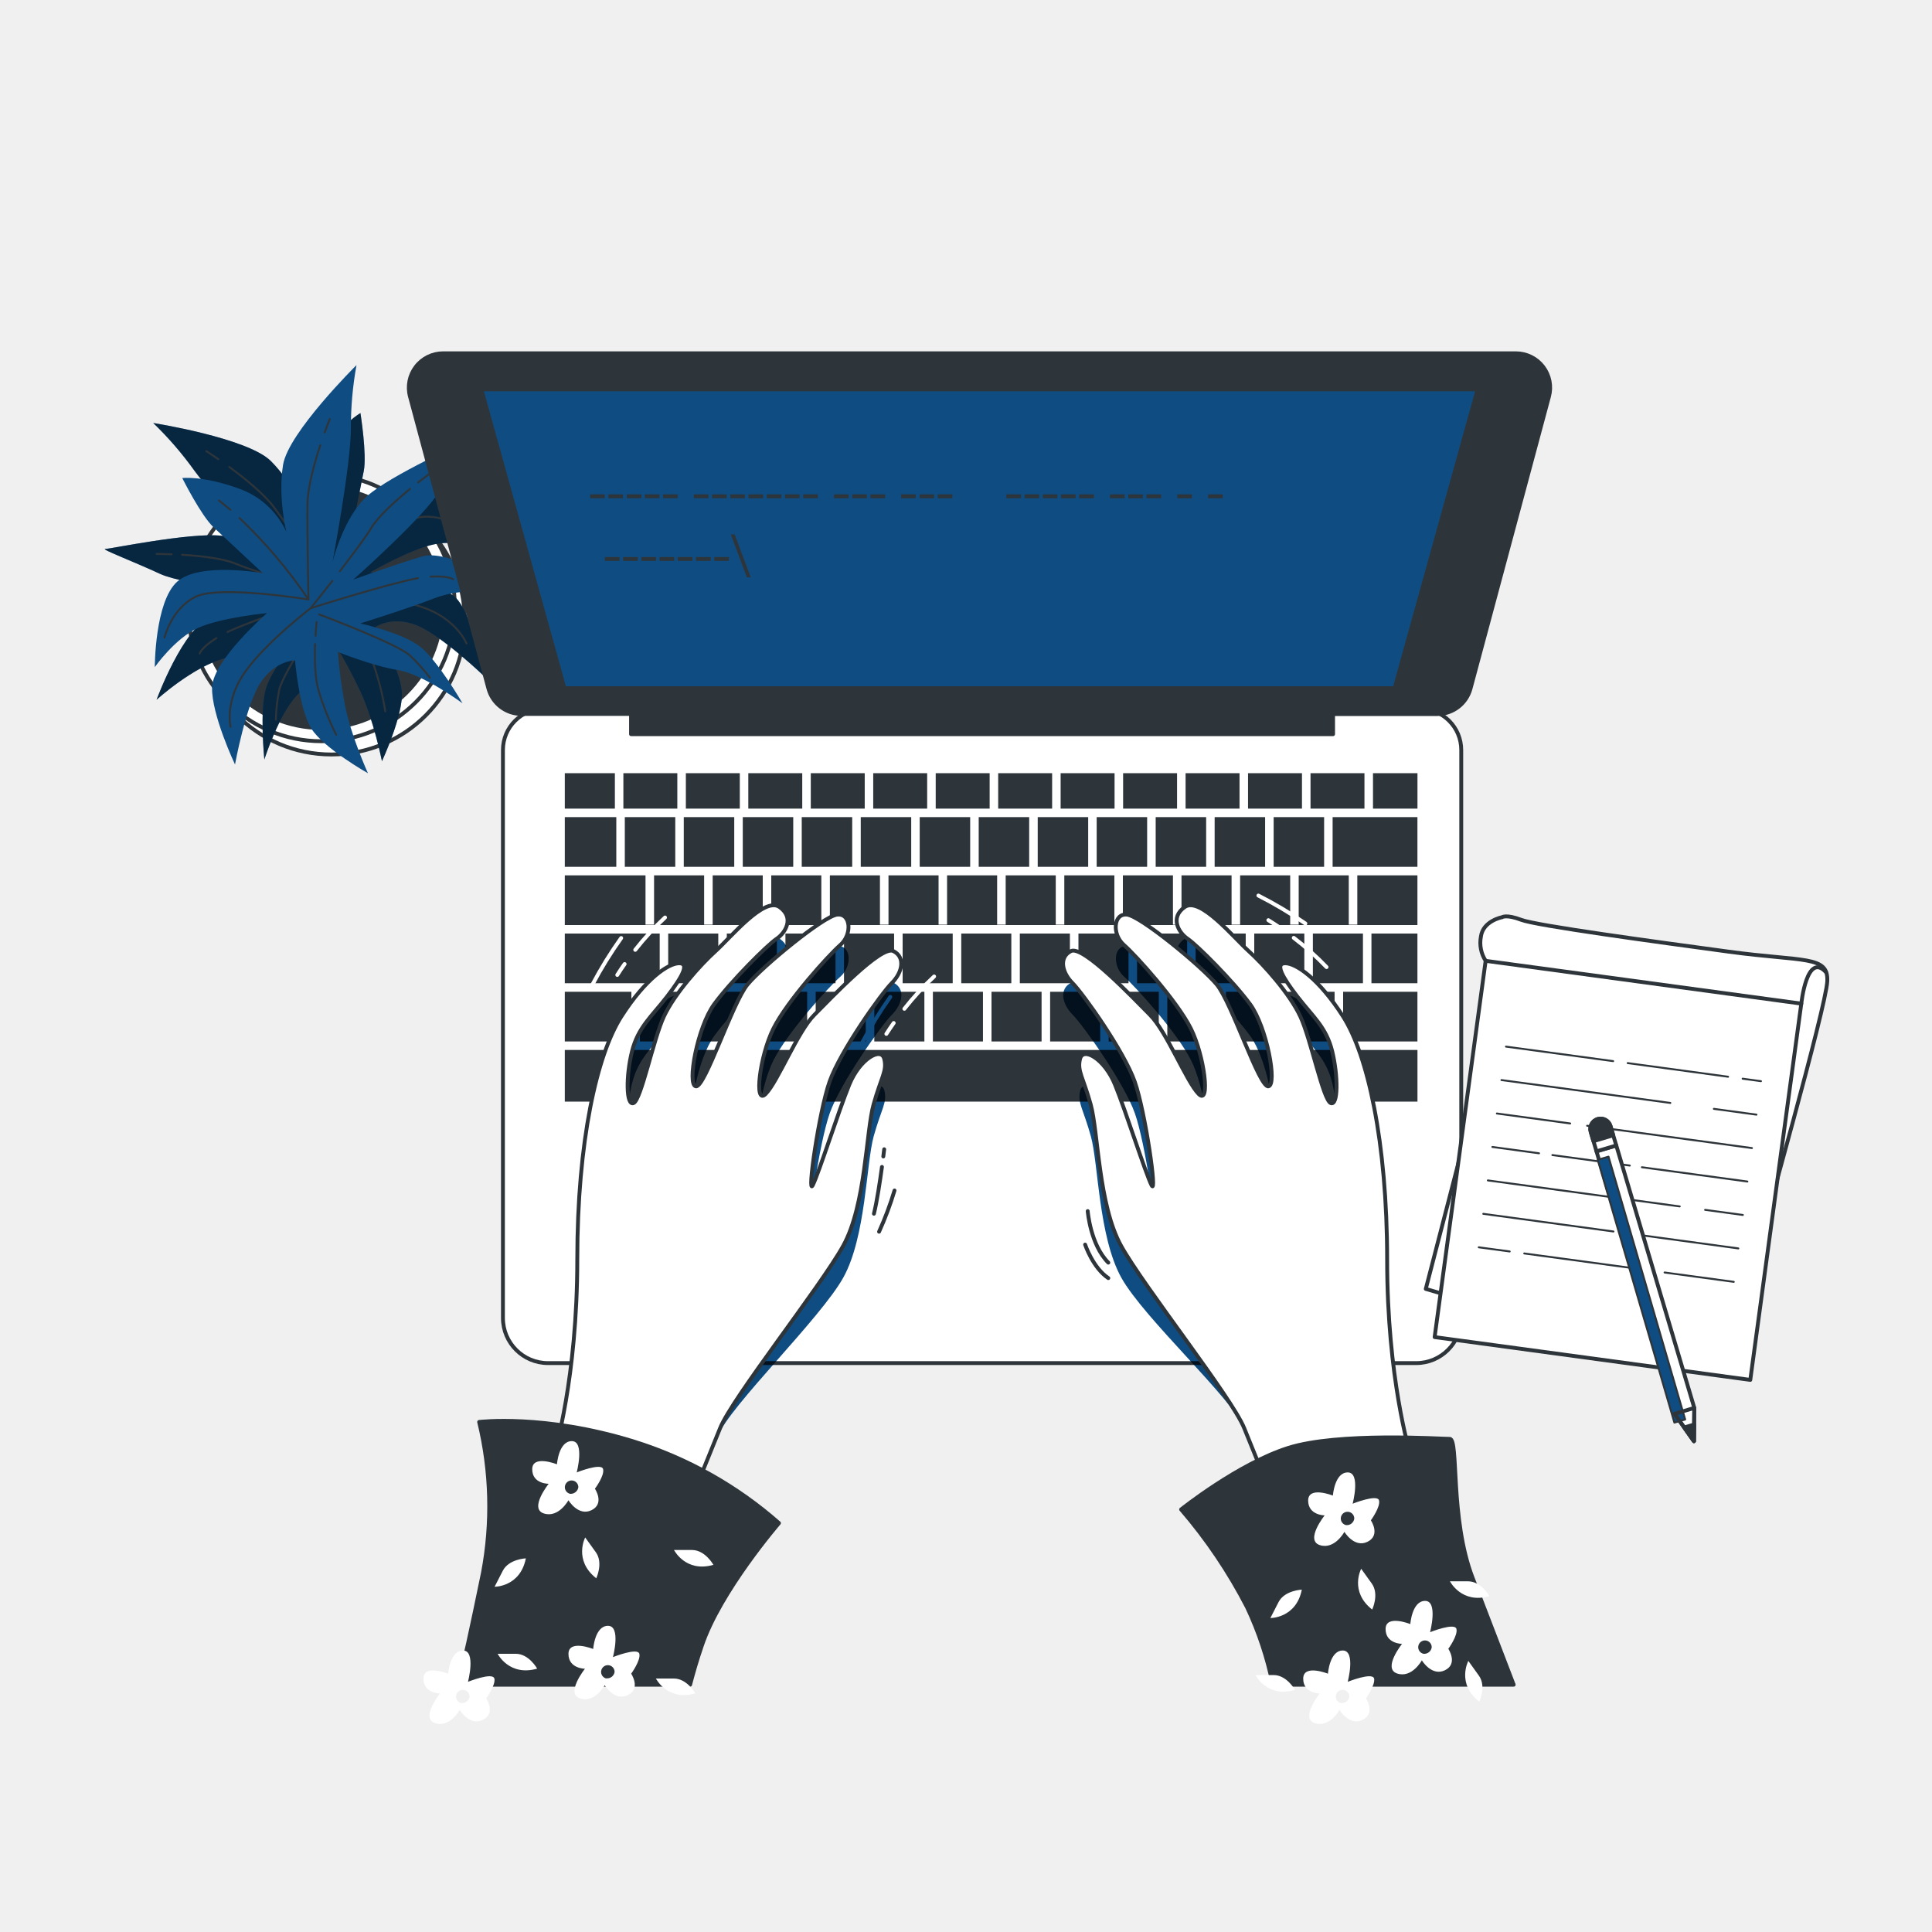
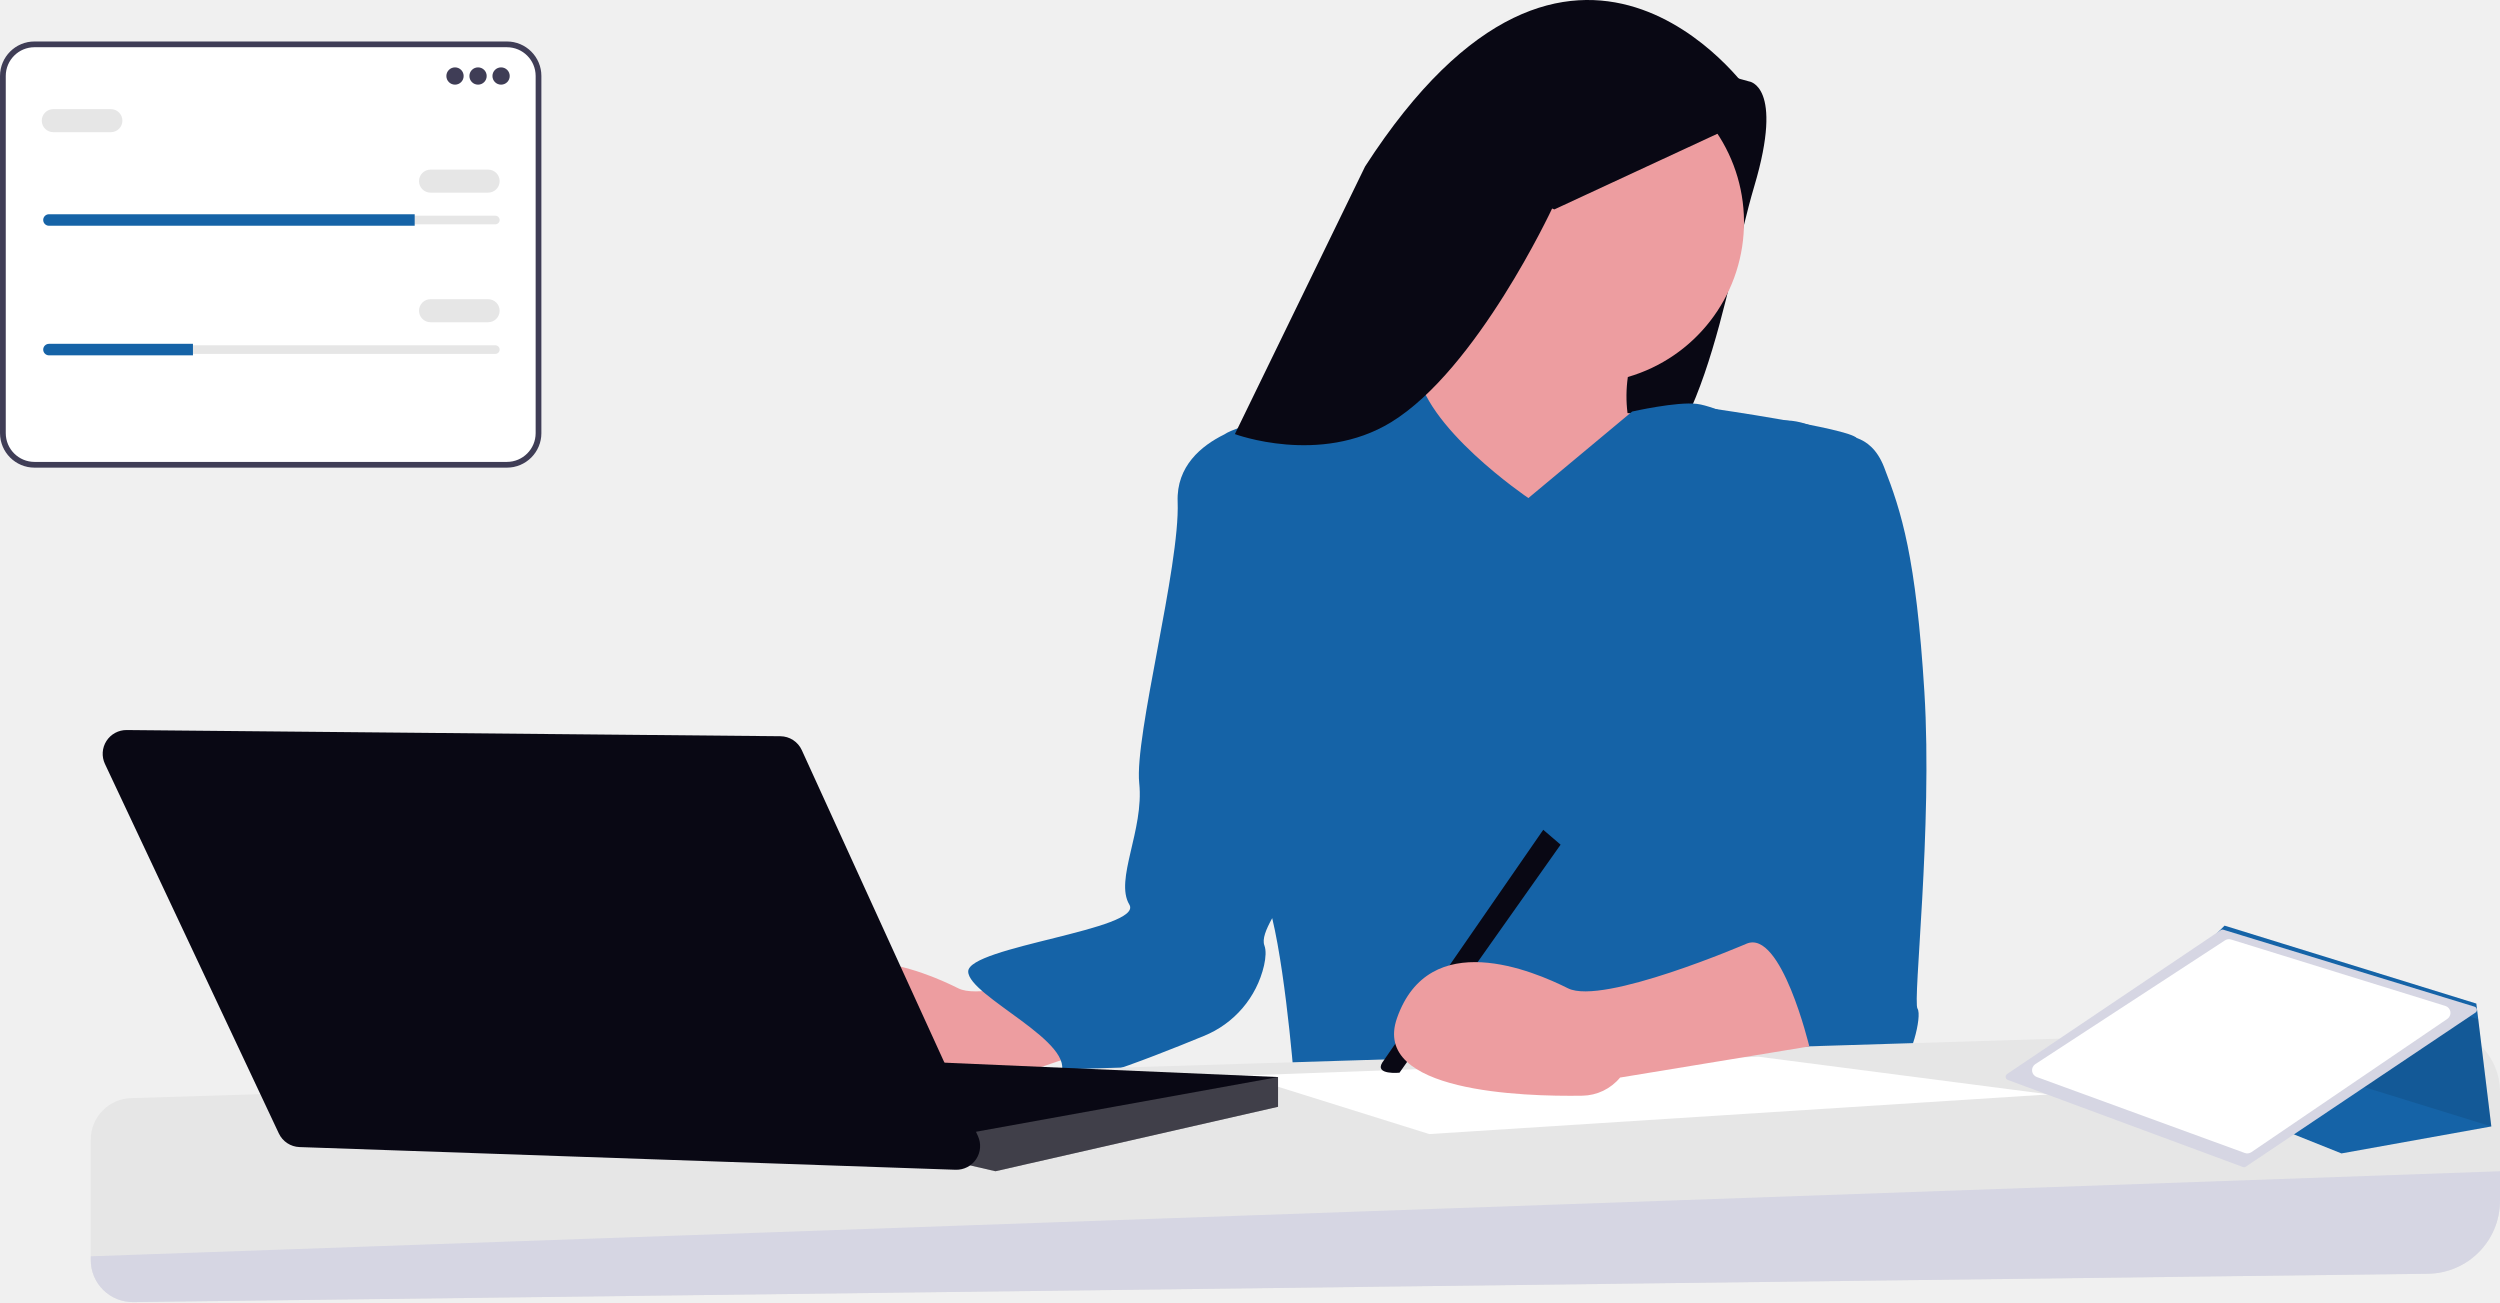
- <svg xmlns="http://www.w3.org/2000/svg" viewBox="0 0 500 500">
-   <g id="freepik--Plant--inject-1--inject-91">
-     <circle cx="85.77" cy="160.73" r="34.53" style="fill:#fff;stroke:#2e353a;stroke-linecap:round;stroke-linejoin:round" />
-     <circle cx="83.2" cy="157.3" r="34.53" style="fill:#fff;stroke:#2e353a;stroke-linecap:round;stroke-linejoin:round" />
-     <circle cx="83.2" cy="157.3" r="31.1" style="fill:#2e353a;stroke:#2e353a;stroke-linecap:round;stroke-linejoin:round" />
-     <path d="M79.55,133.92s-3.43-8.58-9.43-14.58-30.46-9.87-30.46-9.87a89.68,89.68,0,0,1,10.73,12.44c5.57,7.72,24,25.31,24,25.31s-9-7.72-17.16-8.58-28.74,3.43-30,3.43,7.72,3.43,14.16,6.43,31.31,5.58,31.31,5.58-10.72,3-18,5.58S40.52,181.1,40.52,181.1s9.44-8.58,17.59-10.72,19.73-6,19.73-6-7.29,8.15-9,13.73-.43,18.44-.43,18.44,3.86-12,8.58-16.73S86.84,167,86.84,167a118,118,0,0,1,6.44,12c3.43,7.29,5.57,18,5.57,18s5.58-12,5.15-18-6.86-16.73-6.86-16.73,4.29-3,10.72-.43,17.59,13.3,17.59,13.3-2.58-14.16-6.87-19.73-22.73-7.3-22.73-7.3,10.3-6,16.73-7.29,15,1.72,15,1.72-9.86-13.73-17.58-14.59S90.7,139.07,90.7,139.07l3.44-17.16c.85-4.29-.86-15-.86-15s-4.72,2.57-10.3,10.72A21.36,21.36,0,0,0,79.55,133.92Z" style="fill:#0F4C81" />
-     <path d="M79.55,133.92s-3.43-8.58-9.43-14.58-30.46-9.87-30.46-9.87a89.68,89.68,0,0,1,10.73,12.44c5.57,7.72,24,25.31,24,25.31s-9-7.72-17.16-8.58-28.74,3.43-30,3.43,7.72,3.43,14.16,6.43,31.31,5.58,31.31,5.58-10.72,3-18,5.58S40.52,181.1,40.52,181.1s9.44-8.58,17.59-10.72,19.73-6,19.73-6-7.29,8.15-9,13.73-.43,18.44-.43,18.44,3.86-12,8.58-16.73S86.84,167,86.84,167a118,118,0,0,1,6.44,12c3.43,7.29,5.57,18,5.57,18s5.58-12,5.15-18-6.86-16.73-6.86-16.73,4.29-3,10.72-.43,17.59,13.3,17.59,13.3-2.58-14.16-6.87-19.73-22.73-7.3-22.73-7.3,10.3-6,16.73-7.29,15,1.72,15,1.72-9.86-13.73-17.58-14.59S90.7,139.07,90.7,139.07l3.44-17.16c.85-4.29-.86-15-.86-15s-4.72,2.57-10.3,10.72A21.36,21.36,0,0,0,79.55,133.92Z" style="opacity:0.5" />
-     <path d="M88,120.86c.3-1.23.63-2.46,1-3.67" style="fill:none;stroke:#2e353a;stroke-linecap:round;stroke-linejoin:round;stroke-width:0.5px" />
-     <path d="M59.35,120.86c4,2.93,9,7,11.62,10.49,4.72,6.43,14.16,20.16,14.16,20.16A127.55,127.55,0,0,1,87.31,124" style="fill:none;stroke:#2e353a;stroke-linecap:round;stroke-linejoin:round;stroke-width:0.5px" />
-     <path d="M53.39,116.76s1.25.8,3.12,2.09" style="fill:none;stroke:#2e353a;stroke-linecap:round;stroke-linejoin:round;stroke-width:0.5px" />
-     <path d="M85.13,151.51s16.3-16.3,23.16-17.59,12.87,3.86,12.87,3.86" style="fill:none;stroke:#2e353a;stroke-linecap:round;stroke-linejoin:round;stroke-width:0.5px" />
-     <path d="M56,165.14c-4,2.52-4.33,4-4.33,4" style="fill:none;stroke:#2e353a;stroke-linecap:round;stroke-linejoin:round;stroke-width:0.5px" />
-     <path d="M120.73,166.52s-2.57-6.44-11.58-9.44S86,153.65,86,153.65s-19.85,6.5-27.11,9.89" style="fill:none;stroke:#2e353a;stroke-linecap:round;stroke-linejoin:round;stroke-width:0.5px" />
-     <path d="M77.32,151.2c4.8,1.4,8.67,2.45,8.67,2.45" style="fill:none;stroke:#2e353a;stroke-linecap:round;stroke-linejoin:round;stroke-width:0.5px" />
-     <path d="M47.11,143.58c4.66.28,10.66.92,14,2.35,2.72,1.17,8.08,2.86,13.14,4.37" style="fill:none;stroke:#2e353a;stroke-linecap:round;stroke-linejoin:round;stroke-width:0.5px" />
-     <path d="M40.52,143.36s1.57,0,3.88.09" style="fill:none;stroke:#2e353a;stroke-linecap:round;stroke-linejoin:round;stroke-width:0.5px" />
-     <path d="M85.13,156.22s-12,18-12.87,22.31a43.68,43.68,0,0,0-.86,7.72" style="fill:none;stroke:#2e353a;stroke-linecap:round;stroke-linejoin:round;stroke-width:0.5px" />
-     <path d="M90.47,161.89c2.31,3,5.08,7,6.24,10.2a70.38,70.38,0,0,1,3,12" style="fill:none;stroke:#2e353a;stroke-linecap:round;stroke-linejoin:round;stroke-width:0.5px" />
-     <path d="M86.84,157.51s1,1.06,2.29,2.69" style="fill:none;stroke:#2e353a;stroke-linecap:round;stroke-linejoin:round;stroke-width:0.5px" />
-     <path d="M74.1,137.62s-2.21-9-.84-17.35,19-25.78,19-25.78a90.2,90.2,0,0,0-1.45,16.36c0,9.52-4.75,34.56-4.75,34.56s2.81-11.52,8.93-17,25.35-14,26.39-14.73-4.27,7.29-7.74,13.49S91.44,150,91.44,150s10.46-3.82,17.88-6,24,9.16,24,9.16-12.67-1.46-20.54,1.55-19.53,6.63-19.53,6.63,10.68,2.37,15.32,5.9S119.69,182,119.69,182s-10.14-7.51-16.73-8.59-15.52-4.69-15.52-4.69a120.64,120.64,0,0,0,1.78,13.5c1.47,7.93,6,17.89,6,17.89s-11.53-6.5-14.69-11.63-4.18-17.59-4.18-17.59-5.24.06-9,5.9-6.53,21.06-6.53,21.06-6.16-13-5.93-20,14.21-19.18,14.21-19.18-11.86,1.13-17.84,3.83-11.2,10.15-11.2,10.15,0-16.9,5.78-22.1,22.19-2.2,22.19-2.2l-12.8-11.93c-3.2-3-8.06-12.7-8.06-12.7s5.34-.66,14.62,2.71A21.31,21.31,0,0,1,74.1,137.62Z" style="fill:#0F4C81" />
-     <path d="M59.62,131.94c-1-.83-1.94-1.63-2.94-2.41" style="fill:none;stroke:#2e353a;stroke-linecap:round;stroke-linejoin:round;stroke-width:0.5px" />
-     <path d="M82.89,115.23c-1.55,4.72-3.28,10.93-3.32,15.29-.08,8,.26,24.63.26,24.63A127.12,127.12,0,0,0,62,134.09" style="fill:none;stroke:#2e353a;stroke-linecap:round;stroke-linejoin:round;stroke-width:0.5px" />
-     <path d="M85.35,108.42s-.56,1.38-1.32,3.51" style="fill:none;stroke:#2e353a;stroke-linecap:round;stroke-linejoin:round;stroke-width:0.5px" />
-     <path d="M79.83,155.15s-22.75-3.73-29.07-.77S42.56,165,42.56,165" style="fill:none;stroke:#2e353a;stroke-linecap:round;stroke-linejoin:round;stroke-width:0.5px" />
-     <path d="M111.45,149.23c4.69-.26,5.81.69,5.81.69" style="fill:none;stroke:#2e353a;stroke-linecap:round;stroke-linejoin:round;stroke-width:0.5px" />
-     <path d="M59.67,188.11s-1.66-6.73,3.9-14.42S80.39,157.4,80.39,157.4s19.91-6.31,27.78-7.78" style="fill:none;stroke:#2e353a;stroke-linecap:round;stroke-linejoin:round;stroke-width:0.5px" />
-     <path d="M86,150.35c-3.08,3.93-5.6,7.05-5.6,7.05" style="fill:none;stroke:#2e353a;stroke-linecap:round;stroke-linejoin:round;stroke-width:0.5px" />
-     <path d="M106.09,126.54c-3.62,3-8.12,7-10,10.07-1.53,2.54-4.9,7-8.13,11.21" style="fill:none;stroke:#2e353a;stroke-linecap:round;stroke-linejoin:round;stroke-width:0.5px" />
-     <path d="M111.31,122.51s-1.27.92-3.1,2.34" style="fill:none;stroke:#2e353a;stroke-linecap:round;stroke-linejoin:round;stroke-width:0.5px" />
-     <path d="M82.58,159s20.27,7.62,23.46,10.61a43.42,43.42,0,0,1,5.2,5.77" style="fill:none;stroke:#2e353a;stroke-linecap:round;stroke-linejoin:round;stroke-width:0.5px" />
-     <path d="M81.55,166.7c-.14,3.78-.07,8.63.88,11.93A69.72,69.72,0,0,0,87,190.14" style="fill:none;stroke:#2e353a;stroke-linecap:round;stroke-linejoin:round;stroke-width:0.5px" />
-     <path d="M81.94,161s-.16,1.42-.28,3.52" style="fill:none;stroke:#2e353a;stroke-linecap:round;stroke-linejoin:round;stroke-width:0.5px" />
-   </g>
-   <g id="freepik--Device--inject-1--inject-91">
-     <path d="M140.83,183.43H367.5a10.67,10.67,0,0,1,10.67,10.67v147a11.67,11.67,0,0,1-11.67,11.67H141.83a11.67,11.67,0,0,1-11.67-11.67v-147a10.67,10.67,0,0,1,10.67-10.67Z" style="fill:#fff;stroke:#2e353a;stroke-linecap:round;stroke-linejoin:round" />
-     <rect x="209.83" y="200.1" width="13.96" height="9.17" style="fill:#2e353a" />
-     <rect x="165.6" y="256.67" width="12.96" height="12.86" style="fill:#2e353a" />
-     <rect x="222.76" y="211.47" width="13.06" height="12.86" style="fill:#2e353a" />
-     <rect x="193.66" y="200.1" width="13.96" height="9.17" style="fill:#2e353a" />
-     <rect x="238.02" y="211.47" width="13.06" height="12.86" style="fill:#2e353a" />
-     <rect x="225.99" y="200.1" width="13.96" height="9.17" style="fill:#2e353a" />
-     <rect x="146.17" y="241.6" width="24.56" height="12.86" style="fill:#2e353a" />
-     <rect x="192.23" y="211.47" width="13.06" height="12.86" style="fill:#2e353a" />
-     <rect x="146.17" y="256.67" width="17.23" height="12.86" style="fill:#2e353a" />
-     <rect x="242.16" y="200.1" width="13.96" height="9.17" style="fill:#2e353a" />
-     <rect x="161.7" y="211.47" width="13.06" height="12.86" style="fill:#2e353a" />
-     <rect x="161.33" y="200.1" width="13.96" height="9.17" style="fill:#2e353a" />
-     <rect x="177.5" y="200.1" width="13.96" height="9.17" style="fill:#2e353a" />
-     <rect x="176.96" y="211.47" width="13.06" height="12.86" style="fill:#2e353a" />
-     <rect x="207.49" y="211.47" width="13.06" height="12.86" style="fill:#2e353a" />
-     <rect x="306.83" y="200.1" width="13.96" height="9.17" style="fill:#2e353a" />
-     <rect x="322.99" y="200.1" width="13.96" height="9.17" style="fill:#2e353a" />
-     <rect x="314.35" y="211.47" width="13.06" height="12.86" style="fill:#2e353a" />
-     <rect x="329.62" y="211.47" width="13.06" height="12.86" style="fill:#2e353a" />
-     <rect x="347.6" y="256.67" width="19.23" height="12.86" style="fill:#2e353a" />
-     <rect x="339.16" y="200.1" width="13.96" height="9.17" style="fill:#2e353a" />
-     <rect x="146.17" y="211.47" width="13.33" height="12.86" style="fill:#2e353a" />
-     <rect x="258.33" y="200.1" width="13.96" height="9.17" style="fill:#2e353a" />
-     <rect x="274.49" y="200.1" width="13.96" height="9.17" style="fill:#2e353a" />
-     <rect x="268.56" y="211.47" width="13.06" height="12.86" style="fill:#2e353a" />
-     <rect x="299.09" y="211.47" width="13.06" height="12.86" style="fill:#2e353a" />
-     <rect x="253.29" y="211.47" width="13.06" height="12.86" style="fill:#2e353a" />
-     <rect x="283.82" y="211.47" width="13.06" height="12.86" style="fill:#2e353a" />
-     <rect x="290.66" y="200.1" width="13.96" height="9.17" style="fill:#2e353a" />
-     <rect x="271.77" y="256.67" width="12.96" height="12.86" style="fill:#2e353a" />
-     <rect x="339.77" y="241.6" width="12.96" height="12.86" style="fill:#2e353a" />
-     <rect x="324.6" y="241.6" width="12.96" height="12.86" style="fill:#2e353a" />
-     <rect x="332.43" y="256.67" width="12.96" height="12.86" style="fill:#2e353a" />
-     <rect x="317.27" y="256.67" width="12.96" height="12.86" style="fill:#2e353a" />
-     <rect x="286.93" y="256.67" width="12.96" height="12.86" style="fill:#2e353a" />
-     <rect x="302.1" y="256.67" width="12.96" height="12.86" style="fill:#2e353a" />
-     <rect x="309.43" y="241.6" width="12.96" height="12.86" style="fill:#2e353a" />
-     <rect x="294.27" y="241.6" width="12.96" height="12.86" style="fill:#2e353a" />
-     <rect x="355.33" y="200.1" width="11.51" height="9.17" style="fill:#2e353a" />
-     <rect x="146.17" y="200.1" width="12.96" height="9.17" style="fill:#2e353a" />
-     <rect x="146.17" y="271.73" width="220.67" height="13.37" style="fill:#2e353a" />
-     <rect x="344.88" y="211.47" width="21.95" height="12.86" style="fill:#2e353a" />
-     <rect x="354.93" y="241.6" width="11.9" height="12.86" style="fill:#2e353a" />
-     <polygon points="351.27 239.3 349.06 239.3 349.06 226.54 336.1 226.54 336.1 239.3 333.9 239.3 333.9 226.54 320.94 226.54 320.94 239.3 318.73 239.3 318.73 226.54 305.77 226.54 305.77 239.3 303.56 239.3 303.56 226.54 290.6 226.54 290.6 239.3 288.4 239.3 288.4 226.54 275.44 226.54 275.44 239.3 273.23 239.3 273.23 226.54 260.27 226.54 260.27 239.3 258.06 239.3 258.06 226.54 245.1 226.54 245.1 239.3 242.9 239.3 242.9 226.54 229.94 226.54 229.94 239.3 227.73 239.3 227.73 226.54 214.77 226.54 214.77 239.3 212.56 239.3 212.56 226.54 199.6 226.54 199.6 239.3 197.4 239.3 197.4 226.54 184.44 226.54 184.44 239.3 182.23 239.3 182.23 226.54 169.27 226.54 169.27 239.3 167.06 239.3 167.06 226.54 146.17 226.54 146.17 239.4 366.83 239.4 366.83 226.54 351.27 226.54 351.27 239.3" style="fill:#2e353a" />
-     <rect x="233.6" y="241.6" width="12.96" height="12.86" style="fill:#2e353a" />
-     <rect x="279.1" y="241.6" width="12.96" height="12.86" style="fill:#2e353a" />
-     <rect x="203.27" y="241.6" width="12.96" height="12.86" style="fill:#2e353a" />
-     <rect x="211.1" y="256.67" width="12.96" height="12.86" style="fill:#2e353a" />
-     <rect x="218.43" y="241.6" width="12.96" height="12.86" style="fill:#2e353a" />
-     <rect x="188.1" y="241.6" width="12.96" height="12.86" style="fill:#2e353a" />
-     <rect x="180.77" y="256.67" width="12.96" height="12.86" style="fill:#2e353a" />
-     <rect x="195.93" y="256.67" width="12.96" height="12.86" style="fill:#2e353a" />
-     <rect x="248.77" y="241.6" width="12.96" height="12.86" style="fill:#2e353a" />
-     <rect x="256.6" y="256.67" width="12.96" height="12.86" style="fill:#2e353a" />
-     <rect x="263.93" y="241.6" width="12.96" height="12.86" style="fill:#2e353a" />
-     <rect x="226.27" y="256.67" width="12.96" height="12.86" style="fill:#2e353a" />
-     <rect x="241.43" y="256.67" width="12.96" height="12.86" style="fill:#2e353a" />
-     <rect x="172.93" y="241.6" width="12.96" height="12.86" style="fill:#2e353a" />
-     <path d="M392.33,91.43H114.67a8.88,8.88,0,0,0-8.57,11.18l20.3,75.58a8.88,8.88,0,0,0,8.57,6.58h28.34V190H345v-5.2h27a8.88,8.88,0,0,0,8.57-6.58l20.3-75.58A8.88,8.88,0,0,0,392.33,91.43Z" style="fill:#2e353a;stroke:#2e353a;stroke-linecap:round;stroke-linejoin:round" />
-     <polygon points="360.93 178.1 146.07 178.1 124.58 100.77 382.41 100.77 360.93 178.1" style="fill:#0F4C81;stroke:#2e353a;stroke-linecap:round;stroke-linejoin:round" />
-     <path d="M160.33,144.16v1h-3.79v-1Z" style="fill:#2e353a" />
-     <path d="M165.05,144.16v1h-3.8v-1Z" style="fill:#2e353a" />
-     <path d="M169.77,144.16v1H166v-1Z" style="fill:#2e353a" />
-     <path d="M174.48,144.16v1h-3.79v-1Z" style="fill:#2e353a" />
-     <path d="M179.2,144.16v1h-3.8v-1Z" style="fill:#2e353a" />
-     <path d="M183.92,144.16v1h-3.8v-1Z" style="fill:#2e353a" />
-     <path d="M188.63,144.16v1h-3.79v-1Z" style="fill:#2e353a" />
-     <path d="M193.3,149.43l-4.18-11.14h1l4.18,11.14Z" style="fill:#2e353a" />
-     <path d="M156.51,127.94v1h-3.79v-1Z" style="fill:#2e353a" />
-     <path d="M161.23,127.94v1h-3.79v-1Z" style="fill:#2e353a" />
-     <path d="M166,127.94v1h-3.8v-1Z" style="fill:#2e353a" />
-     <path d="M170.67,127.94v1h-3.8v-1Z" style="fill:#2e353a" />
-     <path d="M175.38,127.94v1h-3.79v-1Z" style="fill:#2e353a" />
-     <path d="M183.36,127.94v1h-3.8v-1Z" style="fill:#2e353a" />
-     <path d="M188.07,127.94v1h-3.79v-1Z" style="fill:#2e353a" />
-     <path d="M192.79,127.94v1H189v-1Z" style="fill:#2e353a" />
-     <path d="M197.51,127.94v1h-3.8v-1Z" style="fill:#2e353a" />
-     <path d="M202.22,127.94v1h-3.79v-1Z" style="fill:#2e353a" />
-     <path d="M206.94,127.94v1h-3.79v-1Z" style="fill:#2e353a" />
-     <path d="M211.66,127.94v1h-3.8v-1Z" style="fill:#2e353a" />
-     <path d="M219.63,127.94v1h-3.79v-1Z" style="fill:#2e353a" />
-     <path d="M224.35,127.94v1h-3.8v-1Z" style="fill:#2e353a" />
-     <path d="M229.07,127.94v1h-3.8v-1Z" style="fill:#2e353a" />
-     <path d="M237,127.94v1h-3.79v-1Z" style="fill:#2e353a" />
-     <path d="M241.76,127.94v1H238v-1Z" style="fill:#2e353a" />
-     <path d="M246.48,127.94v1h-3.8v-1Z" style="fill:#2e353a" />
-     <path d="M264.22,127.94v1h-3.79v-1Z" style="fill:#2e353a" />
-     <path d="M268.94,127.94v1h-3.8v-1Z" style="fill:#2e353a" />
-     <path d="M273.66,127.94v1h-3.8v-1Z" style="fill:#2e353a" />
-     <path d="M278.37,127.94v1h-3.79v-1Z" style="fill:#2e353a" />
-     <path d="M283.09,127.94v1h-3.8v-1Z" style="fill:#2e353a" />
-     <path d="M291.06,127.94v1h-3.79v-1Z" style="fill:#2e353a" />
-     <path d="M295.78,127.94v1H292v-1Z" style="fill:#2e353a" />
-     <path d="M300.5,127.94v1h-3.8v-1Z" style="fill:#2e353a" />
-     <path d="M308.47,127.94v1h-3.79v-1Z" style="fill:#2e353a" />
-     <path d="M316.45,127.94v1h-3.8v-1Z" style="fill:#2e353a" />
-   </g>
-   <g id="freepik--Notebook--inject-1--inject-91">
-     <polygon points="379.69 292.29 368.99 333.57 379.11 336.54 379.69 292.29" style="fill:#fff;stroke:#2e353a;stroke-linecap:round;stroke-linejoin:round" />
-     <path d="M384.49,248.66a8.55,8.55,0,0,1-1.23-6.28c.55-4.07,5.46-5,5.46-5s1.07-.81,5,.68,34.32,5.61,53.74,8.24,25.71.93,25.44,7.6-17.31,66.53-17.57,68.41S384.49,248.66,384.49,248.66Z" style="fill:#fff;stroke:#2e353a;stroke-miterlimit:10" />
-     <rect x="377.51" y="253.75" width="82.44" height="98.27" transform="translate(44.48 -53.5) rotate(7.72)" style="fill:#fff;stroke:#2e353a;stroke-linecap:round;stroke-linejoin:round" />
-     <line x1="450.99" y1="279.16" x2="455.74" y2="279.81" style="fill:none;stroke:#2e353a;stroke-linecap:round;stroke-linejoin:round;stroke-width:0.5px" />
-     <line x1="421.24" y1="275.13" x2="447.23" y2="278.66" style="fill:none;stroke:#2e353a;stroke-linecap:round;stroke-linejoin:round;stroke-width:0.5px" />
-     <line x1="389.74" y1="270.86" x2="417.48" y2="274.62" style="fill:none;stroke:#2e353a;stroke-linecap:round;stroke-linejoin:round;stroke-width:0.5px" />
-     <line x1="443.55" y1="286.97" x2="454.57" y2="288.47" style="fill:none;stroke:#2e353a;stroke-linecap:round;stroke-linejoin:round;stroke-width:0.5px" />
-     <line x1="388.57" y1="279.52" x2="432.28" y2="285.44" style="fill:none;stroke:#2e353a;stroke-linecap:round;stroke-linejoin:round;stroke-width:0.5px" />
-     <line x1="410.75" y1="291.34" x2="453.4" y2="297.12" style="fill:none;stroke:#2e353a;stroke-linecap:round;stroke-linejoin:round;stroke-width:0.5px" />
-     <line x1="387.39" y1="288.17" x2="406.36" y2="290.75" style="fill:none;stroke:#2e353a;stroke-linecap:round;stroke-linejoin:round;stroke-width:0.5px" />
-     <line x1="424.92" y1="302.08" x2="452.22" y2="305.78" style="fill:none;stroke:#2e353a;stroke-linecap:round;stroke-linejoin:round;stroke-width:0.5px" />
-     <line x1="401.75" y1="298.93" x2="421.79" y2="301.65" style="fill:none;stroke:#2e353a;stroke-linecap:round;stroke-linejoin:round;stroke-width:0.5px" />
-     <line x1="386.22" y1="296.83" x2="398.3" y2="298.47" style="fill:none;stroke:#2e353a;stroke-linecap:round;stroke-linejoin:round;stroke-width:0.5px" />
-     <line x1="441.28" y1="313.11" x2="451.05" y2="314.43" style="fill:none;stroke:#2e353a;stroke-linecap:round;stroke-linejoin:round;stroke-width:0.5px" />
-     <line x1="385.05" y1="305.49" x2="434.71" y2="312.22" style="fill:none;stroke:#2e353a;stroke-linecap:round;stroke-linejoin:round;stroke-width:0.5px" />
-     <line x1="422.26" y1="319.34" x2="449.88" y2="323.09" style="fill:none;stroke:#2e353a;stroke-linecap:round;stroke-linejoin:round;stroke-width:0.5px" />
-     <line x1="383.87" y1="314.14" x2="417.56" y2="318.71" style="fill:none;stroke:#2e353a;stroke-linecap:round;stroke-linejoin:round;stroke-width:0.5px" />
-     <line x1="430.79" y1="329.32" x2="448.7" y2="331.74" style="fill:none;stroke:#2e353a;stroke-linecap:round;stroke-linejoin:round;stroke-width:0.5px" />
-     <line x1="394.47" y1="324.39" x2="426.41" y2="328.72" style="fill:none;stroke:#2e353a;stroke-linecap:round;stroke-linejoin:round;stroke-width:0.5px" />
-     <line x1="382.7" y1="322.8" x2="390.71" y2="323.88" style="fill:none;stroke:#2e353a;stroke-linecap:round;stroke-linejoin:round;stroke-width:0.5px" />
-     <path d="M466.18,259.74s1.4-13.58,6.4-8.12" style="fill:none;stroke:#2e353a;stroke-linecap:round;stroke-linejoin:round" />
-     <polygon points="438.48 364.35 438.39 372.98 433.36 365.88 413.17 297.97 418.29 296.44 438.48 364.35" style="fill:#fff;stroke:#2e353a;stroke-linecap:round;stroke-linejoin:round" />
-     <rect x="424.37" y="295.74" width="2.91" height="70.85" transform="matrix(0.96, -0.28, 0.28, 0.96, -76.71, 135.07)" style="fill:#0F4C81;stroke:#2e353a;stroke-linecap:round;stroke-linejoin:round;stroke-width:0.5px" />
-     <polygon points="438.48 364.37 433.37 365.89 438.39 372.98 438.48 364.37" style="fill:none;stroke:#2e353a;stroke-linecap:round;stroke-linejoin:round" />
-     <polygon points="435.88 369.43 438.39 372.98 438.44 368.67 435.88 369.43" style="fill:#2e353a;stroke:#2e353a;stroke-linecap:round;stroke-linejoin:round" />
-     <path d="M413.47,289.6h0a2.68,2.68,0,0,0-1.8,3.32l1.5,5.05,5.12-1.52-1.5-5.05A2.68,2.68,0,0,0,413.47,289.6Z" style="fill:#fff;stroke:#2e353a;stroke-linecap:round;stroke-linejoin:round" />
-     <path d="M413.47,289.6h0a2.68,2.68,0,0,0-1.8,3.32l.72,2.41,5.11-1.52-.71-2.41A2.68,2.68,0,0,0,413.47,289.6Z" style="fill:#2e353a;stroke:#2e353a;stroke-linecap:round;stroke-linejoin:round" />
-   </g>
-   <g id="freepik--Character--inject-1--inject-91">
-     <path d="M161.65,249.49c-.64.9-1.27,1.84-1.9,2.83" style="fill:none;stroke:#fff;stroke-linecap:round;stroke-linejoin:round" />
-     <path d="M172.11,237.45a72.17,72.17,0,0,0-7.71,8.37" style="fill:none;stroke:#fff;stroke-linecap:round;stroke-linejoin:round" />
-     <path d="M160.76,242.76a106.63,106.63,0,0,0-7.41,12" style="fill:none;stroke:#fff;stroke-linecap:round;stroke-linejoin:round" />
-     <path d="M231.29,264.75c-.63.9-1.27,1.84-1.9,2.82" style="fill:none;stroke:#fff;stroke-linecap:round;stroke-linejoin:round" />
-     <path d="M241.75,252.71a72.71,72.71,0,0,0-7.7,8.37" style="fill:none;stroke:#fff;stroke-linecap:round;stroke-linejoin:round" />
-     <path d="M230.41,258A108.21,108.21,0,0,0,223,270.06" style="fill:none;stroke:#fff;stroke-linecap:round;stroke-linejoin:round" />
-     <path d="M331.11,240c-.91-.62-1.87-1.24-2.86-1.86" style="fill:none;stroke:#fff;stroke-linecap:round;stroke-linejoin:round" />
-     <path d="M343.31,250.28a73.41,73.41,0,0,0-8.49-7.57" style="fill:none;stroke:#fff;stroke-linecap:round;stroke-linejoin:round" />
-     <path d="M337.83,239a108.34,108.34,0,0,0-12.16-7.23" style="fill:none;stroke:#fff;stroke-linecap:round;stroke-linejoin:round" />
-     <path d="M228.25,302c-.52,3.76-1.3,9-2.08,12.11" style="fill:none;stroke:#2e353a;stroke-linecap:round;stroke-linejoin:round" />
-     <path d="M228.83,297.43s-.08.71-.23,1.86" style="fill:none;stroke:#2e353a;stroke-linecap:round;stroke-linejoin:round" />
-     <path d="M231.5,308.1a84.55,84.55,0,0,1-4,10.67" style="fill:none;stroke:#2e353a;stroke-linecap:round;stroke-linejoin:round" />
-     <path d="M281.5,313.43s.67,8.67,5.33,13.34" style="fill:none;stroke:#2e353a;stroke-linecap:round;stroke-linejoin:round" />
-     <path d="M280.83,322.1s2,6,6,8.67" style="fill:none;stroke:#2e353a;stroke-linecap:round;stroke-linejoin:round" />
-     <path d="M145,368.44s4.44-3.57,4.44-34.26,5.11-53.11,11.41-62.94,12.19-13.77,14.95-13.77.78,3.54-3.15,8.65-7.47,7.87-9.05,14.17-1.57,14.16.4,13.37,5.11-16.52,7.86-22.42,9.45-13.38,13.38-16.92,12.59-14.16,16.52-11.41,1.58,6.69-.78,8.26-11.81,11-16.13,16.92-7.08,20.85-4.72,21.24,9.44-21.63,13.37-26.35,19.67-17.71,23.21-18.1,3.94,5.11.79,7.87-13.77,14.55-17.31,21.63-5.12,20.07-2,16.92,8.26-16.13,12.59-20.46,17.31-18.09,20.46-16.52,2.36,5.51-.39,8.26-13.38,17.71-16.13,25.57-5.91,29.9-4.33,26.76,6.69-19.28,9.44-26,8.26-9.83,9.05-6.69-.79,4.72-2.76,11.81-2,26-7.86,36.58-29.38,33.22-32.52,41.08a107.12,107.12,0,0,1-8.12,15.6" style="fill:#0F4C81;mix-blend-mode:multiply" />
-     <path d="M363.55,371.1S359,364.87,359,334.18s-5.12-53.11-11.41-62.94-12.2-13.77-14.95-13.77-.79,3.54,3.15,8.65,7.47,7.87,9,14.17,1.58,14.16-.39,13.37-5.11-16.52-7.87-22.42-9.44-13.38-13.37-16.92-12.59-14.16-16.53-11.41-1.57,6.69.79,8.26,11.8,11,16.13,16.92,7.08,20.85,4.72,21.24S318.86,267.7,314.93,263s-19.68-17.71-23.22-18.1-3.93,5.11-.78,7.87,13.77,14.55,17.31,21.63,5.11,20.07,2,16.92-8.26-16.13-12.58-20.46-17.31-18.09-20.46-16.52-2.36,5.51.39,8.26,13.38,17.71,16.13,25.57,5.9,29.9,4.33,26.76-6.69-19.28-9.44-26-8.26-9.83-9.05-6.69.79,4.72,2.75,11.81,2,26,7.87,36.58,28.72,31.23,31.87,39.1S330.9,390,330.9,390" style="fill:#0F4C81;mix-blend-mode:multiply" />
-     <path d="M143.5,376s5.9-19.27,5.9-50,5.11-53.11,11.41-62.94,12.19-13.77,14.95-13.77.78,3.54-3.15,8.65-7.47,7.87-9.05,14.16-1.57,14.17.4,13.38,5.11-16.52,7.86-22.42,9.45-13.38,13.38-16.92,12.59-14.16,16.52-11.41,1.58,6.69-.78,8.26-11.81,11-16.13,16.92-7.08,20.85-4.72,21.24,9.44-21.63,13.37-26.36,19.67-17.7,23.21-18.09,3.94,5.11.79,7.87-13.77,14.55-17.31,21.63-5.12,20.07-2,16.92,8.26-16.13,12.59-20.46,17.31-18.09,20.46-16.52,2.36,5.51-.39,8.26-13.38,17.7-16.13,25.57-5.91,29.9-4.33,26.75,6.69-19.27,9.44-26,8.26-9.84,9.05-6.69-.79,4.72-2.76,11.8-2,26-7.86,36.59-28.72,39.34-31.87,47.21-10.23,25.18-10.23,25.18" style="fill:#fff;stroke:#2e353a;stroke-linecap:round;stroke-linejoin:round" />
-     <path d="M364.89,376s-5.9-19.27-5.9-50-5.12-53.11-11.41-62.94-12.2-13.77-14.95-13.77-.79,3.54,3.15,8.65,7.47,7.87,9,14.16,1.58,14.17-.39,13.38-5.11-16.52-7.87-22.42-9.44-13.38-13.37-16.92-12.59-14.16-16.53-11.41-1.57,6.69.79,8.26,11.8,11,16.13,16.92,7.08,20.85,4.72,21.24-9.44-21.63-13.37-26.36-19.68-17.7-23.22-18.09-3.93,5.11-.78,7.87,13.77,14.55,17.31,21.63,5.11,20.07,2,16.92-8.26-16.13-12.58-20.46-17.31-18.09-20.46-16.52-2.36,5.51.39,8.26,13.38,17.7,16.13,25.57,5.9,29.9,4.33,26.75-6.69-19.27-9.44-26-8.26-9.84-9.05-6.69.79,4.72,2.75,11.8,2,26,7.87,36.59,28.72,39.34,31.87,47.21,10.23,25.18,10.23,25.18" style="fill:#fff;stroke:#2e353a;stroke-linecap:round;stroke-linejoin:round" />
-     <path d="M118.6,436h60c.78-3,1.76-6.36,3-10,4.72-14.14,20-31.82,20-31.82A103.42,103.42,0,0,0,163.84,373c-23-7.08-39.84-5-39.84-5a92.57,92.57,0,0,1,1,39C122,421.56,120,430.77,118.6,436Z" style="fill:#2e353a;stroke:#2e353a;stroke-linecap:round;stroke-linejoin:round" />
-     <path d="M329.4,436h62.34c-2-5.18-6.32-16.43-10.64-27.68-5.9-15.32-3.54-35.94-5.9-35.94s-28.87-1.77-41.83,2.35-27.7,15.91-27.7,15.91A130.27,130.27,0,0,1,322.76,416,87.71,87.71,0,0,1,329.4,436Z" style="fill:#2e353a;stroke:#2e353a;stroke-linecap:round;stroke-linejoin:round" />
-     <path d="M156.08,380.2c-.43-1.7-6.83.86-6.83.86s2.14-8.1-1.27-8.1-3.84,6-3.84,6-6.4-2.55-6.4,1.28S142,384,142,384s-5.12,6.4-1.28,7.67,6.39-3.41,6.39-3.41,2.56,4.27,6,2.56.85-5.54.85-5.54S156.5,381.91,156.08,380.2Zm-8.53,6.4a1.75,1.75,0,1,1,2.13-1.71A2,2,0,0,1,147.55,386.6ZM165.46,428c-.43-1.7-6.83.86-6.83.86s2.14-8.1-1.28-8.1-3.83,6-3.83,6-6.4-2.56-6.4,1.27,4.27,3.84,4.27,3.84-5.12,6.4-1.28,7.68,6.39-3.42,6.39-3.42,2.56,4.27,6,2.56.85-5.54.85-5.54S165.88,429.66,165.46,428Zm-8.53,6.4a1.75,1.75,0,1,1,2.13-1.71A1.95,1.95,0,0,1,156.93,434.35Zm-29,0c-.43-1.71-6.82.85-6.82.85s2.13-8.1-1.28-8.1-3.84,6-3.84,6-6.4-2.56-6.4,1.28,4.27,3.84,4.27,3.84-5.12,6.39-1.28,7.67,6.39-3.41,6.39-3.41,2.56,4.26,6,2.56.86-5.54.86-5.54S128.36,436.05,127.94,434.35Zm-8.53,6.39a1.75,1.75,0,1,1,2.13-1.7A1.95,1.95,0,0,1,119.41,440.74Zm55-39.65h4.69c3.41,0,5.54,3.84,5.54,3.84C177.39,407.06,174.41,401.09,174.41,401.09Zm-4.69,33.26h4.69c3.41,0,5.54,3.84,5.54,3.84C172.7,440.32,169.72,434.35,169.72,434.35ZM128.79,428h4.69c3.41,0,5.54,3.84,5.54,3.84C131.77,433.92,128.79,428,128.79,428Zm22.67-30.09,2.74,3.81c2,2.78.11,6.74.11,6.74C148.35,403.77,151.46,397.86,151.46,397.86ZM128,410.65l2.14-4.17c1.57-3,5.95-3.18,5.95-3.18C134.62,410.72,128,410.65,128,410.65Z" style="fill:#fff" />
-     <path d="M356.89,388.3c-.43-1.7-6.83.86-6.83.86s2.14-8.1-1.27-8.1-3.84,6-3.84,6-6.4-2.55-6.4,1.28,4.27,3.84,4.27,3.84-5.12,6.4-1.28,7.68,6.39-3.42,6.39-3.42,2.56,4.27,6,2.56.85-5.54.85-5.54S357.31,390,356.89,388.3Zm-8.53,6.4a1.75,1.75,0,1,1,2.13-1.71A1.95,1.95,0,0,1,348.36,394.7Zm28.56,26.86c-.42-1.71-6.82.85-6.82.85s2.13-8.1-1.28-8.1-3.83,6-3.83,6-6.4-2.56-6.4,1.28,4.26,3.84,4.26,3.84-5.11,6.39-1.27,7.67,6.39-3.41,6.39-3.41,2.56,4.26,6,2.56.85-5.54.85-5.54S377.35,423.26,376.92,421.56ZM368.4,428a1.75,1.75,0,1,1,2.13-1.7A1.95,1.95,0,0,1,368.4,428Zm-12.79,6.4c-.43-1.71-6.82.85-6.82.85s2.13-8.1-1.28-8.1-3.84,6-3.84,6-6.4-2.56-6.4,1.28,4.27,3.84,4.27,3.84-5.12,6.39-1.28,7.67,6.39-3.41,6.39-3.41,2.56,4.26,6,2.56.86-5.54.86-5.54S356,436.05,355.61,434.35Zm-8.53,6.39a1.75,1.75,0,1,1,2.13-1.7A1.95,1.95,0,0,1,347.08,440.74Zm28.14-31.55h4.69c3.41,0,5.54,3.84,5.54,3.84C378.2,415.16,375.22,409.19,375.22,409.19ZM324.91,433.5h4.69c3.41,0,5.54,3.83,5.54,3.83C327.89,439.47,324.91,433.5,324.91,433.5ZM352.27,406l2.74,3.81c2,2.78.11,6.74.11,6.74C349.16,411.87,352.27,406,352.27,406ZM380,429.84l2.73,3.81c2,2.77.11,6.74.11,6.74C376.88,435.74,380,429.84,380,429.84Zm-51.23-11.09,2.14-4.17c1.57-3,6-3.18,6-3.18C335.43,418.82,328.76,418.75,328.76,418.75Z" style="fill:#fff" />
+ <svg xmlns="http://www.w3.org/2000/svg" width="960" height="500" viewBox="0 0 960 500" role="img" artist="Katerina Limpitsouni" source="https://undraw.co/">
+   <g transform="translate(-454.77 -317.185)">
+     <path d="M707.961,25.031l29.892,8.246s13.6,1.4,2.062,40.2-19.939,113.34-58.691,120.185-69.639-81.017-69.639-81.017l96.376-87.614Z" transform="translate(388.513 315.165)" fill="#090814" />
+     <path d="M546.544,608.818s-55.2,23.795-68.529,17.132-53.3-23.795-65.674,11.422c-9.978,28.4,48.272,30.183,71.2,29.809A19.154,19.154,0,0,0,498,660.215h0l79.475-27.126S559.87,603.108,546.544,608.818Z" transform="translate(344.739 70.751)" fill="#ed9da0" />
+     <path d="M.931,133.249c5.359-2.144,13.739-20.892,20.037-36.861a61.865,61.865,0,1,1,68.6,24.9,52.291,52.291,0,0,0-.122,13.863l19.035.951-1.9,45.684-48.544,23.8S-8.589,137.056.931,133.249Z" transform="translate(990.291 340.667)" fill="#ed9da0" />
+     <path d="M125.635,279.829s-3.136-43.908-8.9-68.072c-2.445,4.434-3.906,8.064-3,10.487.712,1.9.537,4.641-.136,7.675a38.559,38.559,0,0,1-23.155,27.092c-22.1,9.114-60.711,24.105-55.233,15.2C42.828,259.84,0,241.755,0,232.238s67.576-16.18,61.866-25.7,5.709-28.552,3.805-46.637S81.378,76.62,80.424,51.873c-.526-13.692,9.149-21.557,17.9-25.851,5.241-3.612,25.71-7.812,33.976-6.983C141.815,19.989,172.275,0,172.275,0c1.9,22.843,42.828,50.445,42.828,50.445l39.853-33.223s17.255-3.9,24.869-2.943,19.988,8.564,30.46,6.659,20.938,5.713,20.938,5.713,0,.134-.015.4c4.373-1.021,15.231-1.993,20.478,11.5,6.662,17.131,12.276,34.39,15.487,86.383s-4.542,118.726-2.638,121.581-2.855,20.943-6.664,20.943H317.884s4.788-20.7-9.836-32.377c3.605,23.828,15.56,44.749,15.56,44.749Z" transform="translate(826.563 457.995)" fill="#1563a7" />
+     <path d="M1056.542,667.524V709.4a28.014,28.014,0,0,1-27.668,28.012L147.688,748.294A16.09,16.09,0,0,1,131.4,732.206V685.912a15.948,15.948,0,0,1,15.456-15.941l884.069-27.286a24.851,24.851,0,0,1,25.618,24.839Z" transform="translate(358.228 68.89)" fill="#e6e6e6" />
+     <path d="M1056.542,700.855v11.353a28.014,28.014,0,0,1-27.668,28.012L147.688,751.1A16.09,16.09,0,0,1,131.4,735.011v-1.49Z" transform="translate(358.228 66.085)" fill="#d6d6e3" />
+     <path d="M809.111,523.267,697.618,508.8l-198.256,7.233,71.8,22.462Z" transform="translate(432.433 214.167)" fill="#fff" />
+     <path d="M503.724,516.566v11.422l-108.5,24.747-10.6-2.446-1.77-.409L304.8,508Z" transform="translate(441.812 214.206)" fill="#090814" />
+     <path d="M507.677,517v11.422l-108.5,24.747-10.6-2.446-1.77-11.831Z" transform="translate(437.859 213.772)" fill="#fff" opacity="0.223" />
+     <path d="M477.857,681.084c1.9-.952,41.879-8.566,41.879-8.566L447.4,665.855Z" transform="translate(342.994 67.772)" fill="#090814" />
+     <path d="M714.239,562.855l6.663,5.711-61.867,87.565s-9.518.952-6.663-3.807Z" transform="translate(333.139 72.972)" fill="#090814" />
+     <path d="M105.828,503.016l251.03,2.376a9.128,9.128,0,0,1,8.217,5.337l67.652,148.227a9.128,9.128,0,0,1-8.619,12.912L172.2,663.154a9.128,9.128,0,0,1-7.943-5.236L97.483,516.03a9.128,9.128,0,0,1,8.345-13.014Z" transform="translate(397.584 94.506)" fill="#090814" />
+     <path d="M792.544,608.83s-55.2,23.795-68.529,17.132-53.3-23.795-65.674,11.422c-9.978,28.4,48.272,30.183,71.2,29.809A19.155,19.155,0,0,0,744,660.227h0l72.662-11.953S805.87,603.119,792.544,608.83Z" transform="translate(332.88 70.739)" fill="#ed9da0" />
+     <path d="M784.663,392.374s52.825,7.6,55.68,11.4-2.855,26.65-2.855,26.65l-38.072,6.663-29.3-6.318Z" transform="translate(327.437 81.664)" fill="#1563a7" />
+     <path d="M846.1,506.554l92.075,36.83,57.547-10.358L990.7,491.834l-.737-6-96.677-29.924-6.906,6.905Z" transform="translate(415.718 216.717)" fill="#1563a7" />
+     <path d="M901.724,463.616v39.856L998.4,533.4l-5.019-41.192Z" transform="translate(413.036 216.345)" opacity="0.1" />
+     <g transform="translate(1224.928 674.159)">
+       <path d="M904.777,661.093l6.517,2.413L989,692.286l6.039,2.236a1.272,1.272,0,0,0,1.159-.136l7.117-4.772,74.028-49.666,6.994-4.69a1.285,1.285,0,0,0-.341-2.3l-11.152-3.415-78.391-24.015-6.844-2.1a1.279,1.279,0,0,0-1.1.164l-5.392,3.633L911.28,654.263l-6.769,4.56a1.284,1.284,0,0,0,.266,2.27Z" transform="translate(-903.943 -603.375)" fill="#d6d6e3" />
+       <path d="M1078.3,642.337l-75.246,51.175a2.77,2.77,0,0,1-2.508.312l-79.884-29.164a2.794,2.794,0,0,1-.565-4.961l72.831-47.528a2.769,2.769,0,0,1,2.334-.326l82.3,25.516a2.794,2.794,0,0,1,.739,4.975Z" transform="translate(-908.69 -608.051)" fill="#fff" />
+     </g>
+     <g transform="translate(454.77 333.104)">
+       <path d="M710.908,317.917H529.5a13.259,13.259,0,0,1-13.244-13.244V167.5A13.259,13.259,0,0,1,529.5,154.252h181.41A13.259,13.259,0,0,1,724.152,167.5V304.673A13.259,13.259,0,0,1,710.908,317.917Z" transform="translate(-516.254 -154.252)" fill="#fff" />
+       <path d="M710.908,317.917H529.5a13.259,13.259,0,0,1-13.244-13.244V167.5A13.259,13.259,0,0,1,529.5,154.252h181.41A13.259,13.259,0,0,1,724.152,167.5V304.673A13.259,13.259,0,0,1,710.908,317.917ZM529.5,156.464A11.045,11.045,0,0,0,518.466,167.5V304.673A11.045,11.045,0,0,0,529.5,315.705h181.41a11.045,11.045,0,0,0,11.033-11.033V167.5a11.045,11.045,0,0,0-11.033-11.033Z" transform="translate(-516.254 -154.252)" fill="#3f3d56" />
+       <circle cx="3.318" cy="3.318" r="3.318" transform="translate(171.405 9.953)" fill="#3f3d56" />
+       <circle cx="3.318" cy="3.318" r="3.318" transform="translate(180.252 9.953)" fill="#3f3d56" />
+       <circle cx="3.318" cy="3.318" r="3.318" transform="translate(189.099 9.953)" fill="#3f3d56" />
+       <path d="M533.413,214.752a1.661,1.661,0,0,0-1.659,1.659,1.674,1.674,0,0,0,1.659,1.659H704.818a1.661,1.661,0,0,0,1.659-1.659,1.674,1.674,0,0,0-1.659-1.659Z" transform="translate(-514.614 -147.849)" fill="#e6e6e6" />
+       <path d="M673.908,214.252v4.423H533.466a2.228,2.228,0,0,1-2.212-2.212,2.218,2.218,0,0,1,2.212-2.212Z" transform="translate(-514.666 -147.902)" fill="#1563a7" />
+       <path d="M688.294,207.6H666.177a4.423,4.423,0,0,1,0-8.847h22.117a4.423,4.423,0,1,1,0,8.847Z" transform="translate(-500.854 -149.542)" fill="#e6e6e6" />
+       <path d="M557.294,186.6H535.177a4.423,4.423,0,0,1,0-8.847h22.117a4.423,4.423,0,0,1,0,8.847Z" transform="translate(-514.719 -151.765)" fill="#e6e6e6" />
+       <path d="M533.413,259.752a1.661,1.661,0,0,0-1.659,1.659,1.674,1.674,0,0,0,1.659,1.659H704.818a1.661,1.661,0,0,0,1.659-1.659,1.674,1.674,0,0,0-1.659-1.659Z" transform="translate(-514.614 -143.086)" fill="#e6e6e6" />
+       <path d="M588.758,259.252v4.423H533.466a2.228,2.228,0,0,1-2.212-2.212,2.218,2.218,0,0,1,2.212-2.212Z" transform="translate(-514.666 -143.139)" fill="#1563a7" />
+       <path d="M688.294,252.6H666.177a4.423,4.423,0,0,1,0-8.847h22.117a4.423,4.423,0,1,1,0,8.847Z" transform="translate(-500.854 -144.779)" fill="#e6e6e6" />
+     </g>
+     <path d="M847.521,35.064s-67.072-95.577-147.4,28.861l-50,102.762s32.632,12.174,59.988-4.556c33-20.181,61.828-82.064,61.828-82.064l.854.351,64.422-29.892,10.308-15.461Z" transform="translate(278.843 317.185)" fill="#090814" />
  </g>
</svg>
